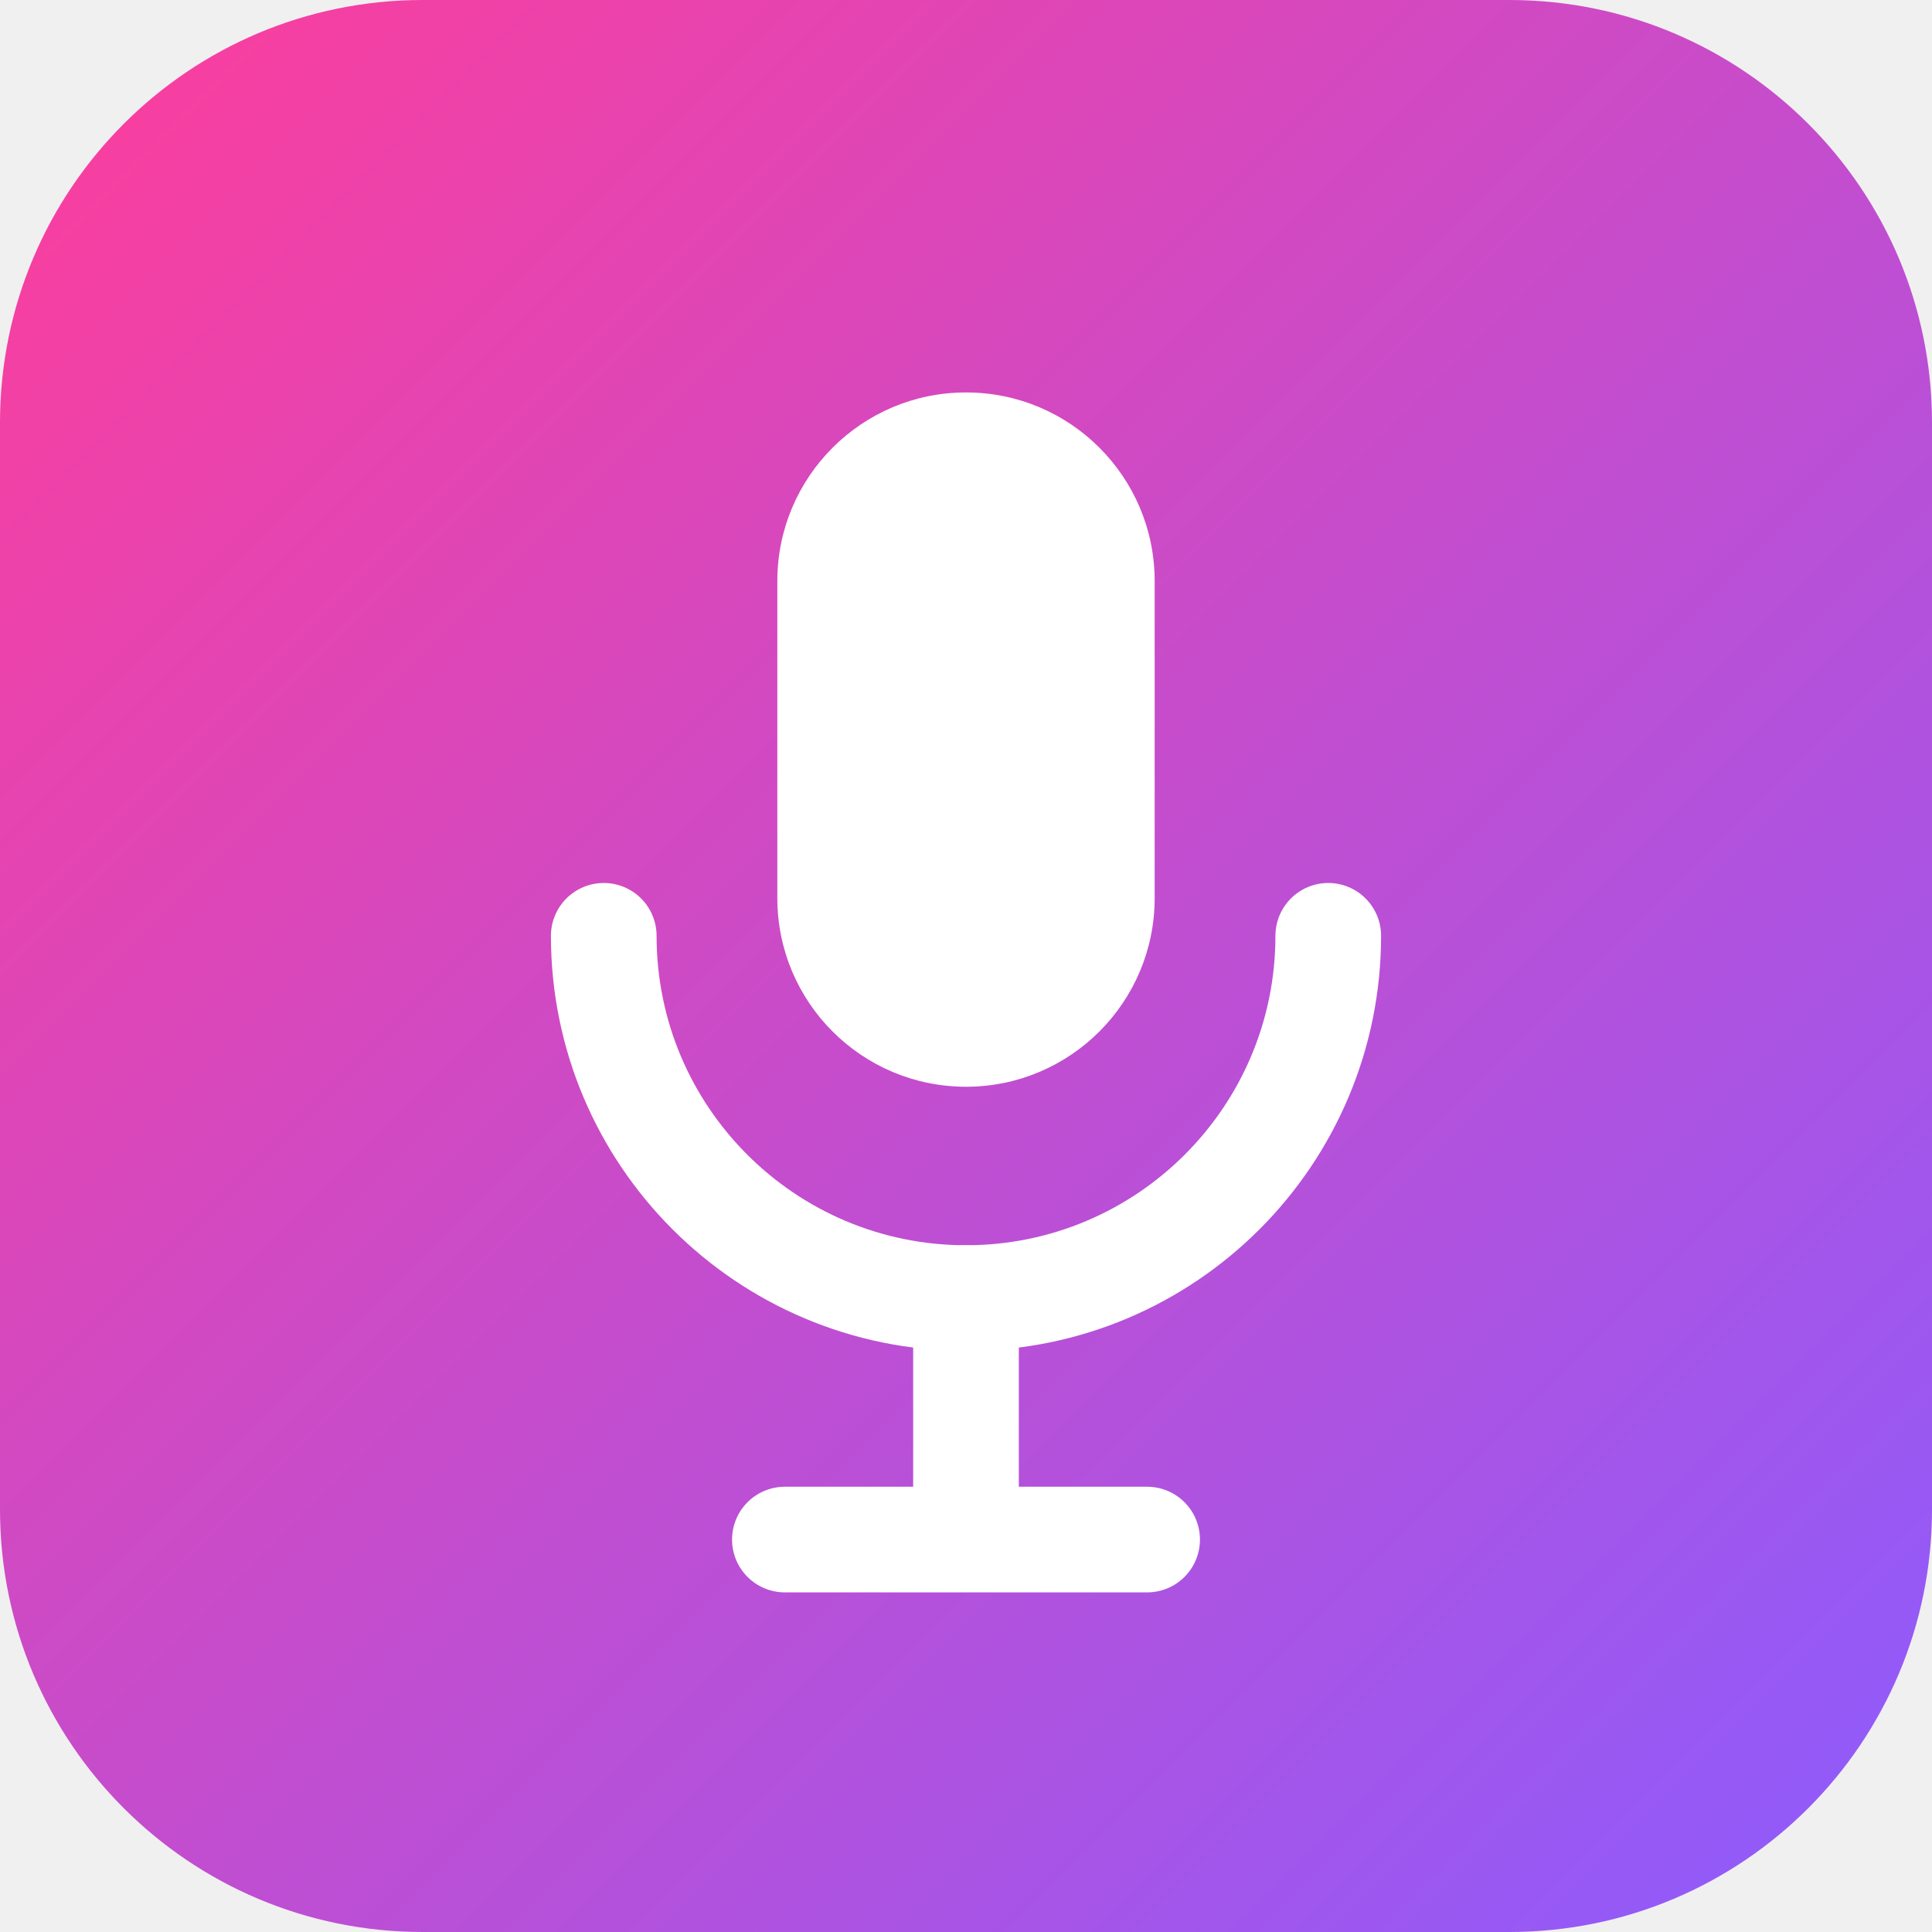
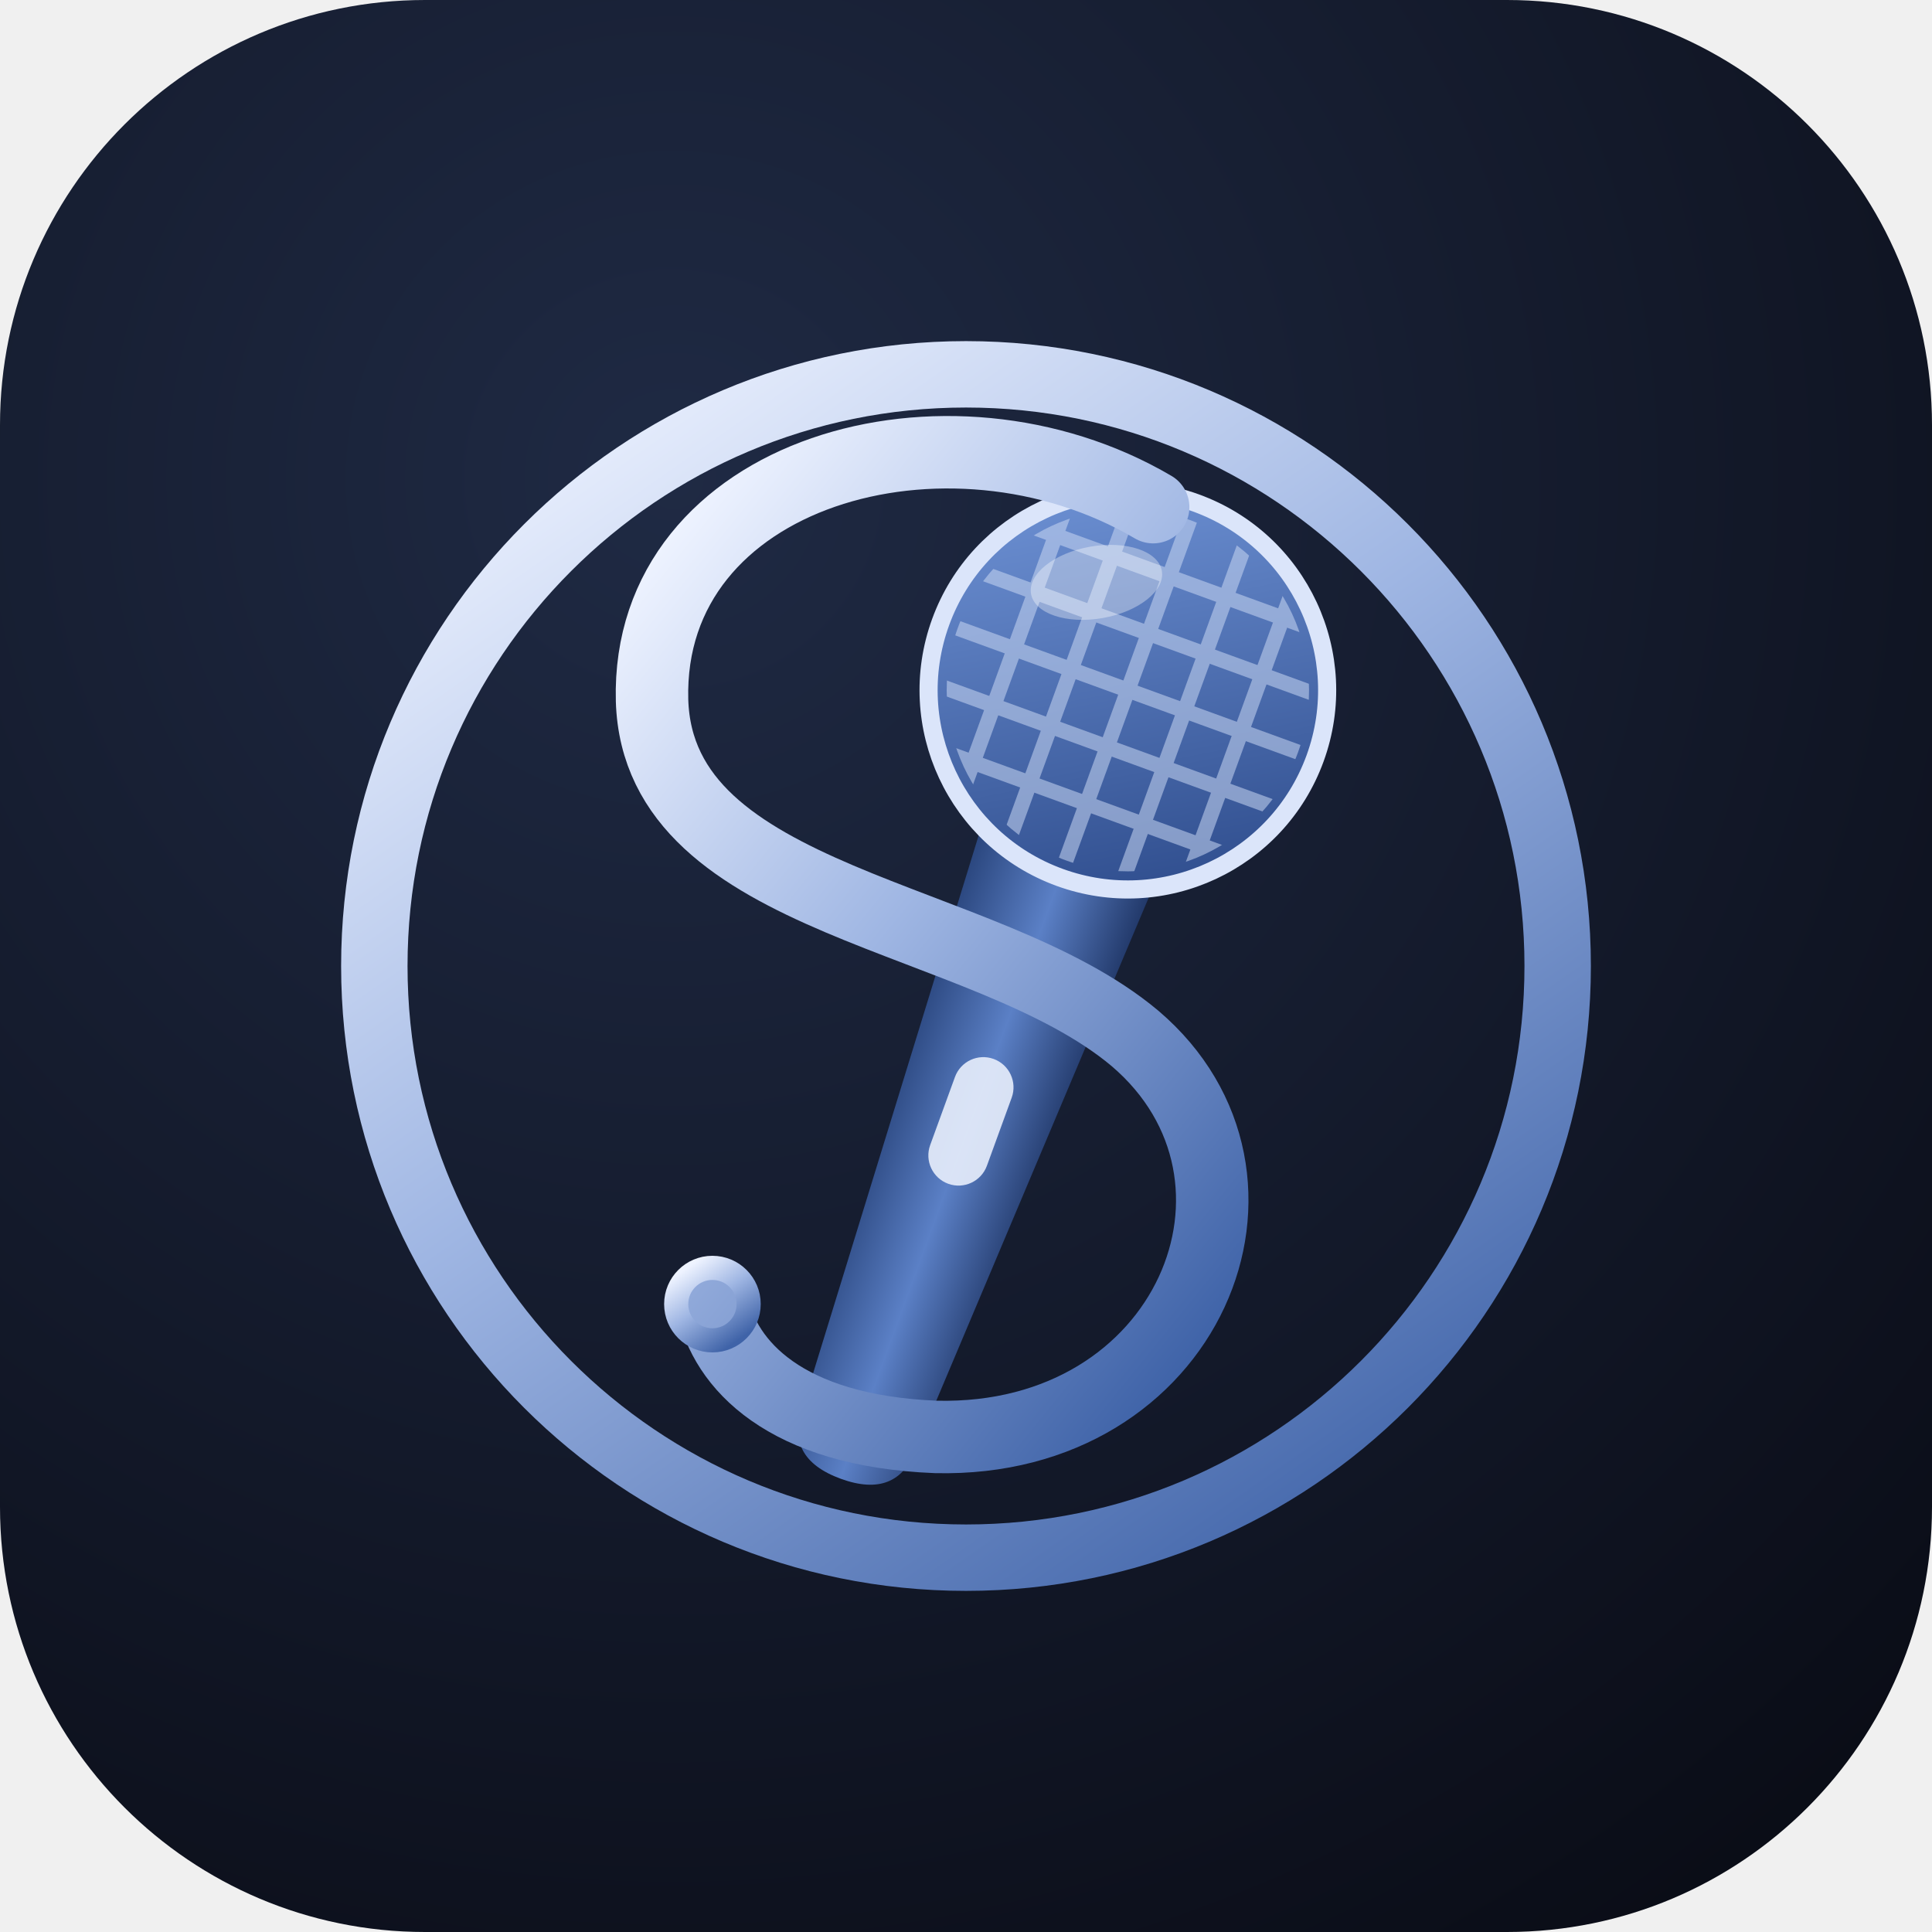
<svg xmlns="http://www.w3.org/2000/svg" viewBox="0 0 512 512">
  <defs>
-     <linearGradient id="g" x1="0" y1="0" x2="1" y2="1">
-       <stop offset="0" stop-color="#ff3d9a" />
-       <stop offset="1" stop-color="#8b5cff" />
-     </linearGradient>
+     <radialGradient id="bgg" cx="0.35" cy="0.25" r="0.95">
+       <stop offset="0" stop-color="#1f2a44" />
+       <stop offset="1" stop-color="#090b14" />
+     </radialGradient>
  </defs>
-   <rect width="512" height="512" rx="112" fill="url(#g)" />
-   <rect x="206" y="104" width="100" height="184" rx="50" fill="#fff" />
-   <path d="M160 248a96 96 0 0 0 192 0" fill="none" stroke="#fff" stroke-width="28" stroke-linecap="round" />
-   <path d="M256 344v64M208 408h96" fill="none" stroke="#fff" stroke-width="28" stroke-linecap="round" />
+   <rect width="512" height="512" rx="112.64" fill="url(#bgg)" />
+   <svg x="51.2" y="51.2" width="409.6" height="409.6" viewBox="0 0 512 512">
+     <defs>
+       <linearGradient id="steel" x1="0.15" y1="0" x2="0.85" y2="1">
+         <stop offset="0" stop-color="#eef3ff" />
+         <stop offset="0.45" stop-color="#9fb6e3" />
+         <stop offset="1" stop-color="#3f63a8" />
+       </linearGradient>
+       <linearGradient id="head" x1="0.2" y1="0" x2="0.8" y2="1">
+         <stop offset="0" stop-color="#6f93d6" />
+         <stop offset="1" stop-color="#2c4a8a" />
+       </linearGradient>
+       <linearGradient id="body" x1="0" y1="0" x2="1" y2="0">
+         <stop offset="0" stop-color="#2b477f" />
+         <stop offset="0.5" stop-color="#5b80c6" />
+         <stop offset="1" stop-color="#22396a" />
+       </linearGradient>
+       <clipPath id="grille">
+         <circle cx="0" cy="0" r="60" />
+       </clipPath>
+     </defs>
+     <circle cx="256" cy="256" r="196" fill="none" stroke="url(#steel)" stroke-width="22" />
+     <g transform="translate(272 268) rotate(20)">
+       <path d="M-30 -48 L30 -48 L20 150 Q20 168 0 168 Q-20 168 -20 150 Z" fill="url(#body)" />
+       <rect x="-10" y="20" width="20" height="44" rx="10" fill="#e8eefc" opacity="0.9" />
+       <g transform="translate(0 -110)">
+         <circle r="66" fill="url(#head)" />
+         <g clip-path="url(#grille)" stroke="#c9d7f3" stroke-width="5" opacity="0.55">
+           <path d="M-70 -40 H70 M-70 -20 H70 M-70 0 H70 M-70 20 H70 M-70 40 H70" />
+           <path d="M-40 -70 V70 M-20 -70 V70 M0 -70 V70 M20 -70 V70 M40 -70 V70" />
+         </g>
+         <circle r="66" fill="none" stroke="#dbe5fa" stroke-width="6" />
+         <ellipse cx="-22" cy="-30" rx="22" ry="12" fill="#fff" opacity="0.35" transform="rotate(-30 -22 -30)" />
+       </g>
+     </g>
+     <path d="M318 104 C250 64 150 92 152 168 C154 236 262 238 312 280 C366 326 330 414 246 412 C196 410 176 388 172 368" fill="none" stroke="url(#steel)" stroke-width="24" stroke-linecap="round" />
+     <circle cx="172" cy="368" r="12" fill="none" stroke="url(#steel)" stroke-width="8" />
+   </svg>
</svg>
